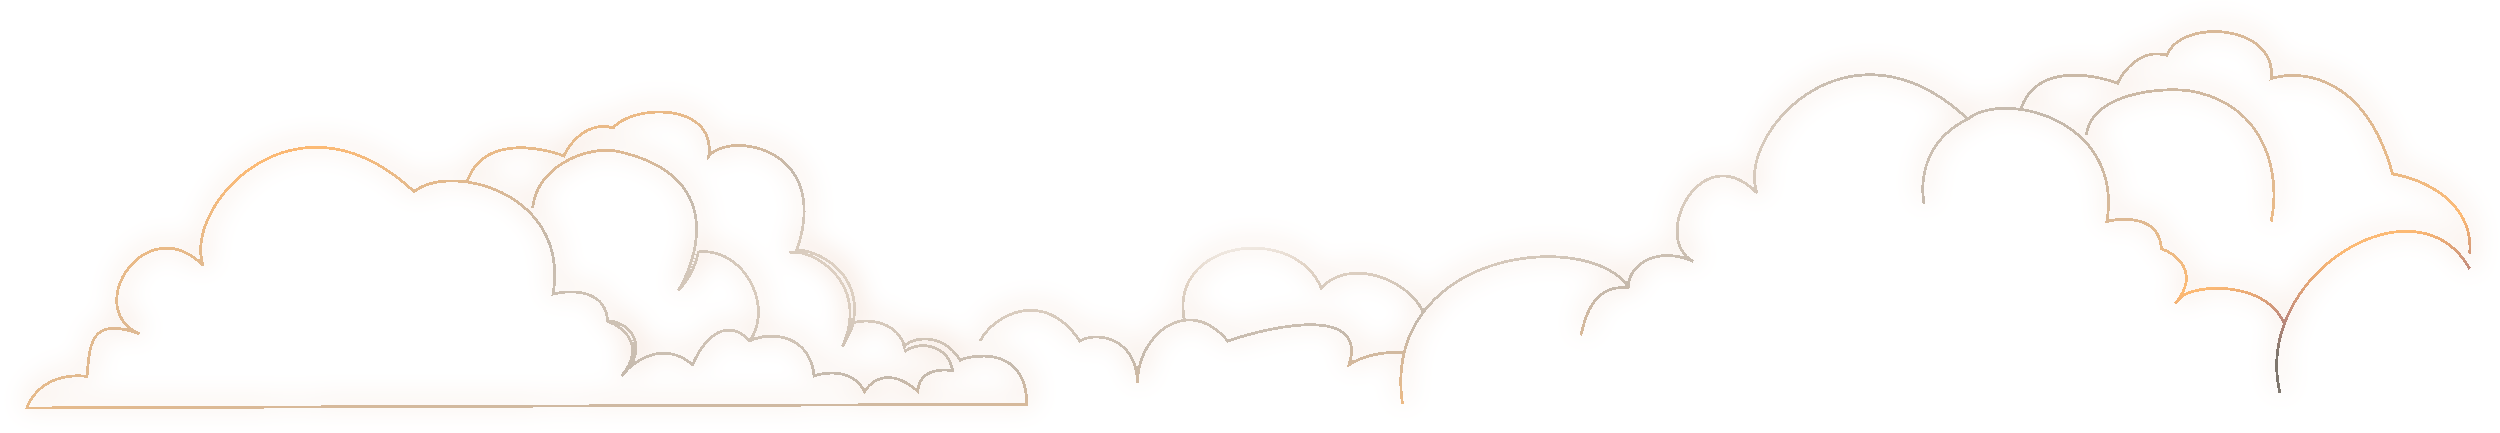
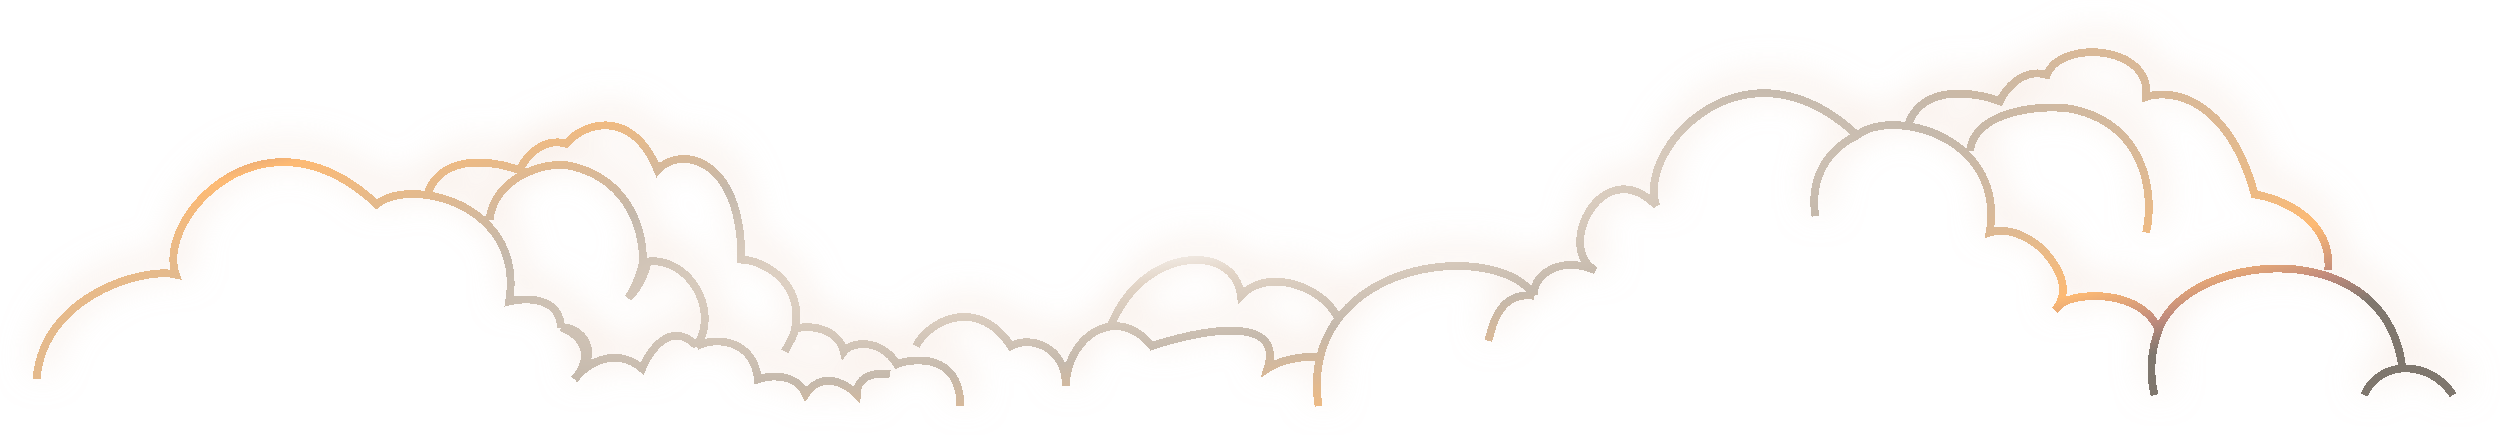
- <svg xmlns="http://www.w3.org/2000/svg" width="2687" height="465" viewBox="0 0 2687 465" fill="none">
-   <g filter="url(#filter0_d_1684_431)">
-     <path d="M653 345.501C651.4 310.701 613.333 311.333 594.5 315.999C606.744 241.173 551.044 202.671 502 195.614M653 345.501C670 350.834 695 371.999 668 404.001M653 345.501C674.5 343.5 701 372.499 668 404.001M668 404.001C680.167 388.667 712.5 364.801 744.5 392.001C753 371.001 777.2 336.501 806 366.501M806 366.501C828.5 355 870.6 360.001 875 404.001C888.333 399.501 917.8 396.601 929 421.001C947.8 393.401 975.167 409.501 986.5 421.001C987.3 397.401 1011.83 396.167 1024 398.5C1018 366.501 982.333 367.5 972 378.5M806 366.501C832.578 325.907 797.306 265.684 750.5 270.735C749.333 278.656 743.4 297.999 729 311.999C732.706 306.44 741.067 290.828 745.591 271.499C754.493 233.462 748.535 181.032 663 162.499C635 156.433 577.5 176.001 572.5 223.499M848.5 271.499C871 265.998 936.5 302.5 905.5 372.5C911.041 361.202 915.207 356.414 917 346.999M502 195.614C478.947 192.297 457.364 195.928 445 206C317.8 86.4 195.5 222.001 218.5 285.5C158 224 87 330.5 150 359C93.5 337.5 96.5 377 93.5 404.5C51.9 399.7 33.167 425.166 29 438.5L1103.5 434.5C1103.5 368.501 1039.83 382.667 1032 387C1012.5 356 979.167 362.667 972 372.5C966.207 348.17 935.941 341.166 917 346.999M502 195.614C517.2 147.305 577.667 156.743 606 167.501C612.167 154.167 631.4 129.501 659 137.501C678.833 112.834 769 108.499 762 167.501C785 140.46 894 158.499 856.5 268.499C876.19 268.499 927.668 290.998 917 346.999M1053.5 366.501C1067.5 338.499 1122.5 308.999 1160.5 366.501C1182.5 354.499 1222.5 366.501 1222.5 411.999C1222.5 377.541 1245.52 347.647 1273 344.224M1273 344.224C1288.18 342.333 1304.73 348.526 1319.5 366.501C1371.33 348.834 1470 329.202 1450 392.001C1464.25 382.504 1486.32 377.489 1509.22 378.894M1273 344.224C1255.5 257.499 1391.5 239.999 1420 309.499C1448.23 278.086 1511.28 296.999 1529.78 335.499M1529.78 335.499C1587.55 259.177 1723 262.499 1750.5 309.499M1529.78 335.499C1520.35 347.95 1513.21 362.403 1509.22 378.894M1750.5 309.499C1708.9 304.699 1703.17 347.166 1699 360.5M1750.5 309.499C1747.5 289.999 1776.5 261.999 1820 281C1773.5 256.499 1828 146 1888.5 207.5C1865.5 144.001 1987.8 8.4 2115 128M1507.5 434.5C1504.36 413.903 1505.22 395.38 1509.22 378.894M2115 128C2127.36 117.928 2148.95 114.297 2172 117.614M2115 128C2078 145.499 2061.5 181 2068 219.5M2339.26 324.467C2364.2 293.323 2339.73 272.748 2323 267.501C2321.4 232.701 2283.33 233.333 2264.5 237.999C2276.74 163.173 2221.04 124.671 2172 117.614M2339.26 324.467C2338.85 324.976 2338.43 325.487 2338 326.001M2339.26 324.467C2338.82 324.986 2338.4 325.498 2338 326.001M2339.26 324.467C2340.57 322.924 2342.07 321.318 2343.74 319.704M2338 326.001C2340.2 323.899 2342.11 321.797 2343.74 319.704M2343.74 319.704C2358.59 305.315 2435.18 301.001 2455.18 348M2455.18 348C2446.75 370.795 2444.24 396.018 2450.5 422M2455.18 348C2487.83 259.81 2609.21 207.95 2654.5 289M2242.5 145.499C2247.5 98.001 2330.41 92.433 2358.41 98.5C2443.94 117.033 2449.9 199.962 2441 237.999M2172 117.614C2187.2 69.305 2247.67 78.743 2276 89.501C2282.17 76.167 2301.4 51.501 2329 59.501C2343.74 19.5 2448 25.498 2441 84.499C2472.5 74.431 2542.7 80.836 2571.5 187C2601 191.5 2658.9 214.9 2654.5 272.5" stroke="url(#paint0_radial_1684_431)" stroke-width="3" shape-rendering="crispEdges" />
+ <svg xmlns="http://www.w3.org/2000/svg" width="958" height="167" viewBox="0 0 958 167" fill="none">
+   <g filter="url(#filter0_d_1704_243)">
+     <path d="M214.982 125.505C214.438 113.72 201.507 113.934 195.109 115.514C199.268 90.174 180.346 77.135 163.685 74.745M214.982 125.505C220.757 127.311 229.25 134.479 220.078 145.317M214.982 125.505C222.286 124.828 231.288 134.648 220.078 145.317M220.078 145.317C224.211 140.124 235.195 132.041 246.066 141.253C248.953 134.141 257.174 122.457 266.958 132.617M266.958 132.617C274.602 128.722 288.904 130.416 290.398 145.317C294.928 143.793 304.938 142.811 308.743 151.074C315.13 141.727 324.426 147.179 328.276 151.074C328.548 143.082 336.883 142.664 341.016 143.454M266.958 132.617C275.987 118.87 264.005 98.475 248.104 100.185C247.708 102.868 245.692 109.418 240.8 114.16C242.059 112.277 244.899 106.99 246.436 100.444C246.436 84.189 238 67.768 218.379 63.53C208.867 61.476 189.333 68.103 187.635 84.189M300.76 134.649C302.642 130.823 304.057 129.201 304.666 126.013M368.023 155.646C368.023 133.294 346.395 138.092 343.733 139.559C337.109 129.061 325.785 131.319 323.351 134.649C321.383 126.409 311.101 124.037 304.666 126.013M163.685 74.745C155.853 73.622 148.521 74.851 144.321 78.262C101.11 37.759 59.563 83.681 67.376 105.186C55.584 102.29 16.5 113 14 145.317M163.685 74.745C168.849 58.385 189.39 61.581 199.015 65.224C201.11 60.709 207.644 52.355 217.02 55.065C223.758 46.711 242.5 41.5 252.011 65.224C259.824 56.067 284.114 59 284.114 99.428C290.803 99.428 308.29 107.047 304.666 126.013M351.037 132.617C355.793 123.134 374.478 113.144 387.387 132.617C394.86 128.553 408.449 132.617 408.449 148.025C408.449 136.356 416.27 126.232 425.605 125.073M425.605 125.073C430.763 124.432 436.383 126.53 441.401 132.617C459.01 126.634 492.528 119.985 485.734 141.253C490.573 138.037 498.071 136.338 505.851 136.814M425.605 125.073C437.5 94.5 473 92.5 475.543 113.313C485.133 102.675 506.551 109.08 512.836 122.118M512.836 122.118C532.463 96.271 578.476 97.396 587.818 113.313M512.836 122.118C509.634 126.335 507.209 131.229 505.851 136.814M587.818 113.313C573.686 111.687 571.738 126.069 570.323 130.585M587.818 113.313C586.799 106.709 596.651 97.227 611.428 103.662C595.632 95.364 614.146 57.943 634.699 78.77C626.885 57.266 668.432 11.344 711.644 51.847M505.268 155.646C504.202 148.67 504.493 142.397 505.851 136.814M711.644 51.847C715.844 48.436 723.176 47.206 731.008 48.33M711.644 51.847C699.074 57.773 693.469 69.796 695.677 82.834M787.828 118.382C796.3 107.835 782 95 782 95C782 95 772.5 86 762.431 89.099C766.591 63.758 747.669 50.719 731.008 48.33M787.828 118.382C787.69 118.554 787.547 118.727 787.4 118.901M787.828 118.382C787.678 118.558 787.536 118.731 787.4 118.901M787.828 118.382C788.275 117.859 788.784 117.315 789.349 116.769M787.4 118.901C788.148 118.19 788.795 117.478 789.349 116.769M789.349 116.769C794.394 111.896 820.415 110.435 827.209 126.352M827.209 126.352C824.343 134.071 823.49 142.613 825.618 151.412M827.209 126.352C834.42 106.934 868.942 97.018 894 106.584C907.483 111.731 918.226 122.518 920.5 140.5M754.957 57.773C756.656 41.688 784.821 39.802 794.333 41.857C823.391 48.133 825.415 76.218 822.391 89.099M731.008 48.33C736.171 31.969 756.713 35.166 766.338 38.809C768.433 34.294 774.967 25.94 784.343 28.649C789.349 15.103 824.769 17.134 822.391 37.115C833.092 33.706 854.216 38.547 864 74.5C874.022 76.024 893.691 83.949 892.196 103.455M906 151.412C911.5 138 931 137.5 940 151.412" stroke="url(#paint0_radial_1704_243)" stroke-width="3" shape-rendering="crispEdges" />
  </g>
  <defs>
-     <filter id="filter0_d_1684_431" x="0.857" y="0.361" width="2685.48" height="463.746" filterUnits="userSpaceOnUse" color-interpolation-filters="sRGB">
+     <filter id="filter0_d_1704_243" x="0.004" y="0" width="957.755" height="166.372" filterUnits="userSpaceOnUse" color-interpolation-filters="sRGB">
      <feFlood flood-opacity="0" result="BackgroundImageFix" />
      <feColorMatrix in="SourceAlpha" type="matrix" values="0 0 0 0 0 0 0 0 0 0 0 0 0 0 0 0 0 0 127 0" result="hardAlpha" />
-       <feMorphology radius="1" operator="dilate" in="SourceAlpha" result="effect1_dropShadow_1684_431" />
+       <feMorphology radius="1" operator="dilate" in="SourceAlpha" result="effect1_dropShadow_1704_243" />
      <feOffset dx="2" dy="-4" />
-       <feGaussianBlur stdDeviation="13.55" />
+       <feGaussianBlur stdDeviation="6.75" />
      <feComposite in2="hardAlpha" operator="out" />
-       <feColorMatrix type="matrix" values="0 0 0 0 0.943 0 0 0 0 0.852 0 0 0 0 0.795 0 0 0 1 0" />
-       <feBlend mode="normal" in2="BackgroundImageFix" result="effect1_dropShadow_1684_431" />
-       <feBlend mode="normal" in="SourceGraphic" in2="effect1_dropShadow_1684_431" result="shape" />
+       <feColorMatrix type="matrix" values="0 0 0 0 0.943 0 0 0 0 0.852 0 0 0 0 0.795 0 0 0 0.56 0" />
+       <feBlend mode="normal" in2="BackgroundImageFix" result="effect1_dropShadow_1704_243" />
+       <feBlend mode="normal" in="SourceGraphic" in2="effect1_dropShadow_1704_243" result="shape" />
    </filter>
-     <radialGradient id="paint0_radial_1684_431" cx="0" cy="0" r="1" gradientUnits="userSpaceOnUse" gradientTransform="translate(1341.87 236.23) rotate(-7.2628) scale(2125.69 327.498)">
+     <radialGradient id="paint0_radial_1704_243" cx="0" cy="0" r="1" gradientUnits="userSpaceOnUse" gradientTransform="translate(449 88.5001) rotate(-7.24044) scale(722.089 110.915)">
      <stop stop-color="white" />
      <stop offset="0.171" stop-color="#E2D4C6" />
      <stop offset="0.41" stop-color="#C5B9AC" />
      <stop offset="0.778" stop-color="#FDBA74" />
      <stop offset="0.904" stop-color="#C18B7C" />
      <stop offset="1" stop-color="#7F776E" />
    </radialGradient>
  </defs>
</svg>
